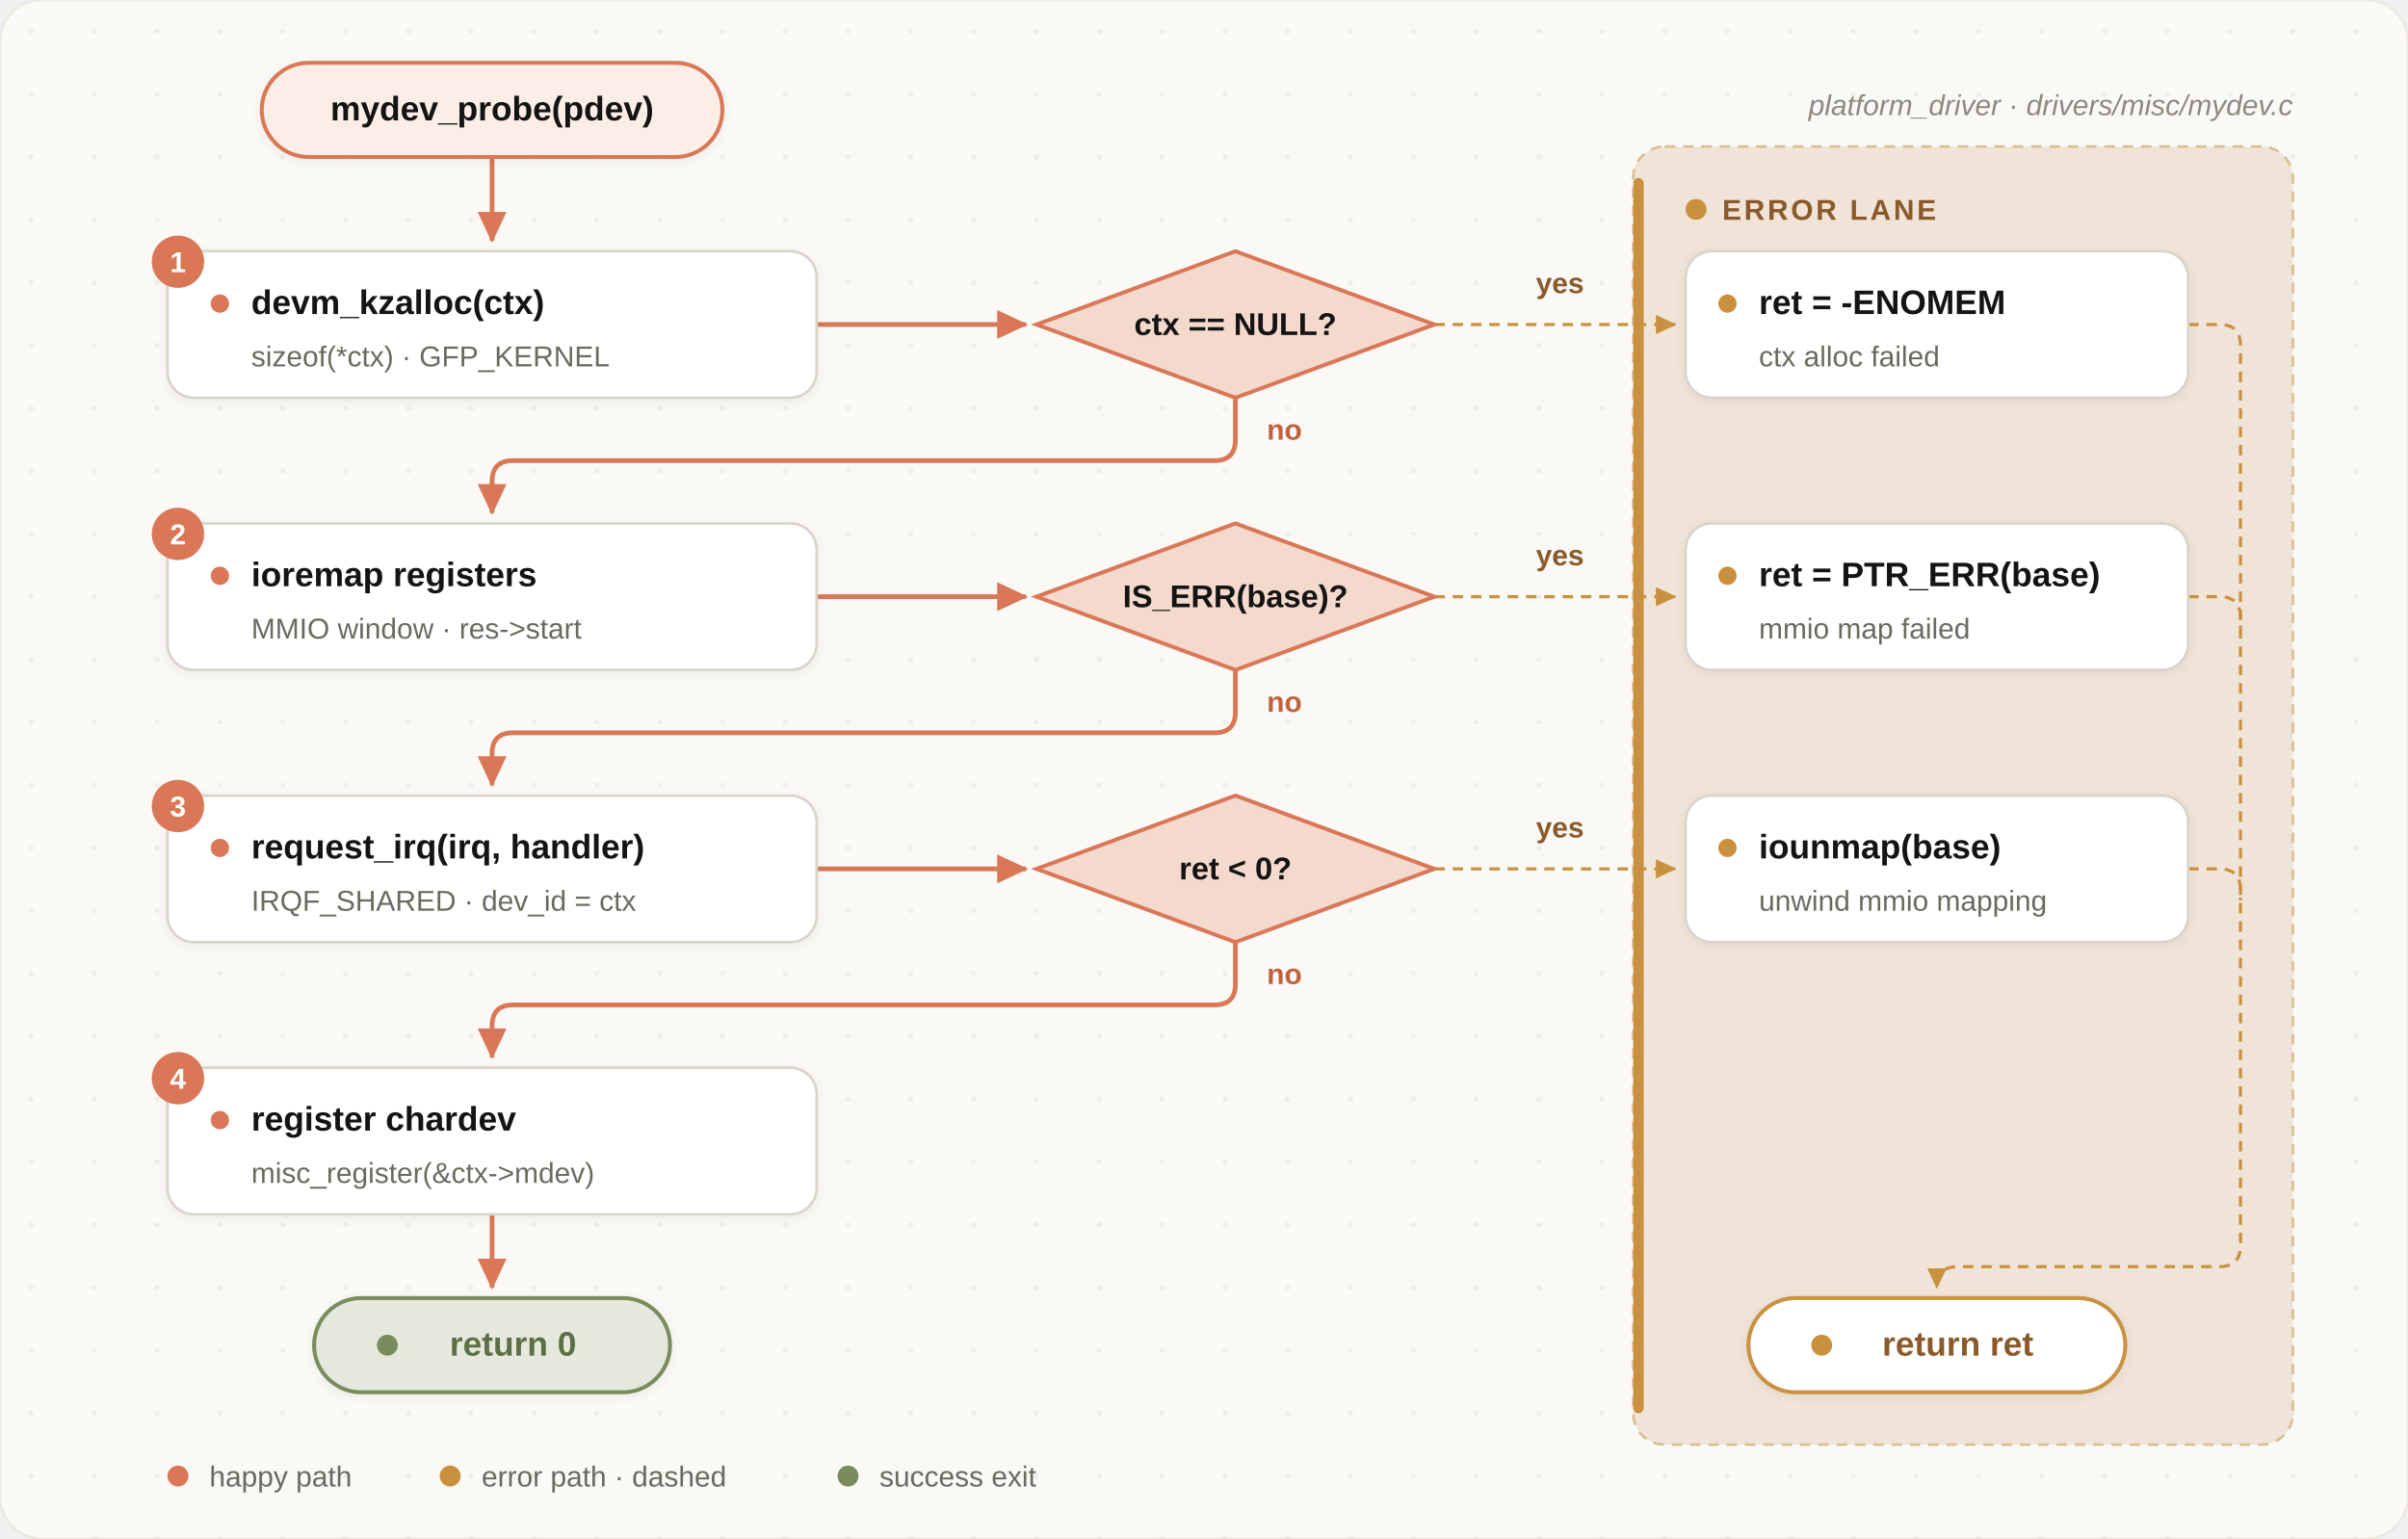
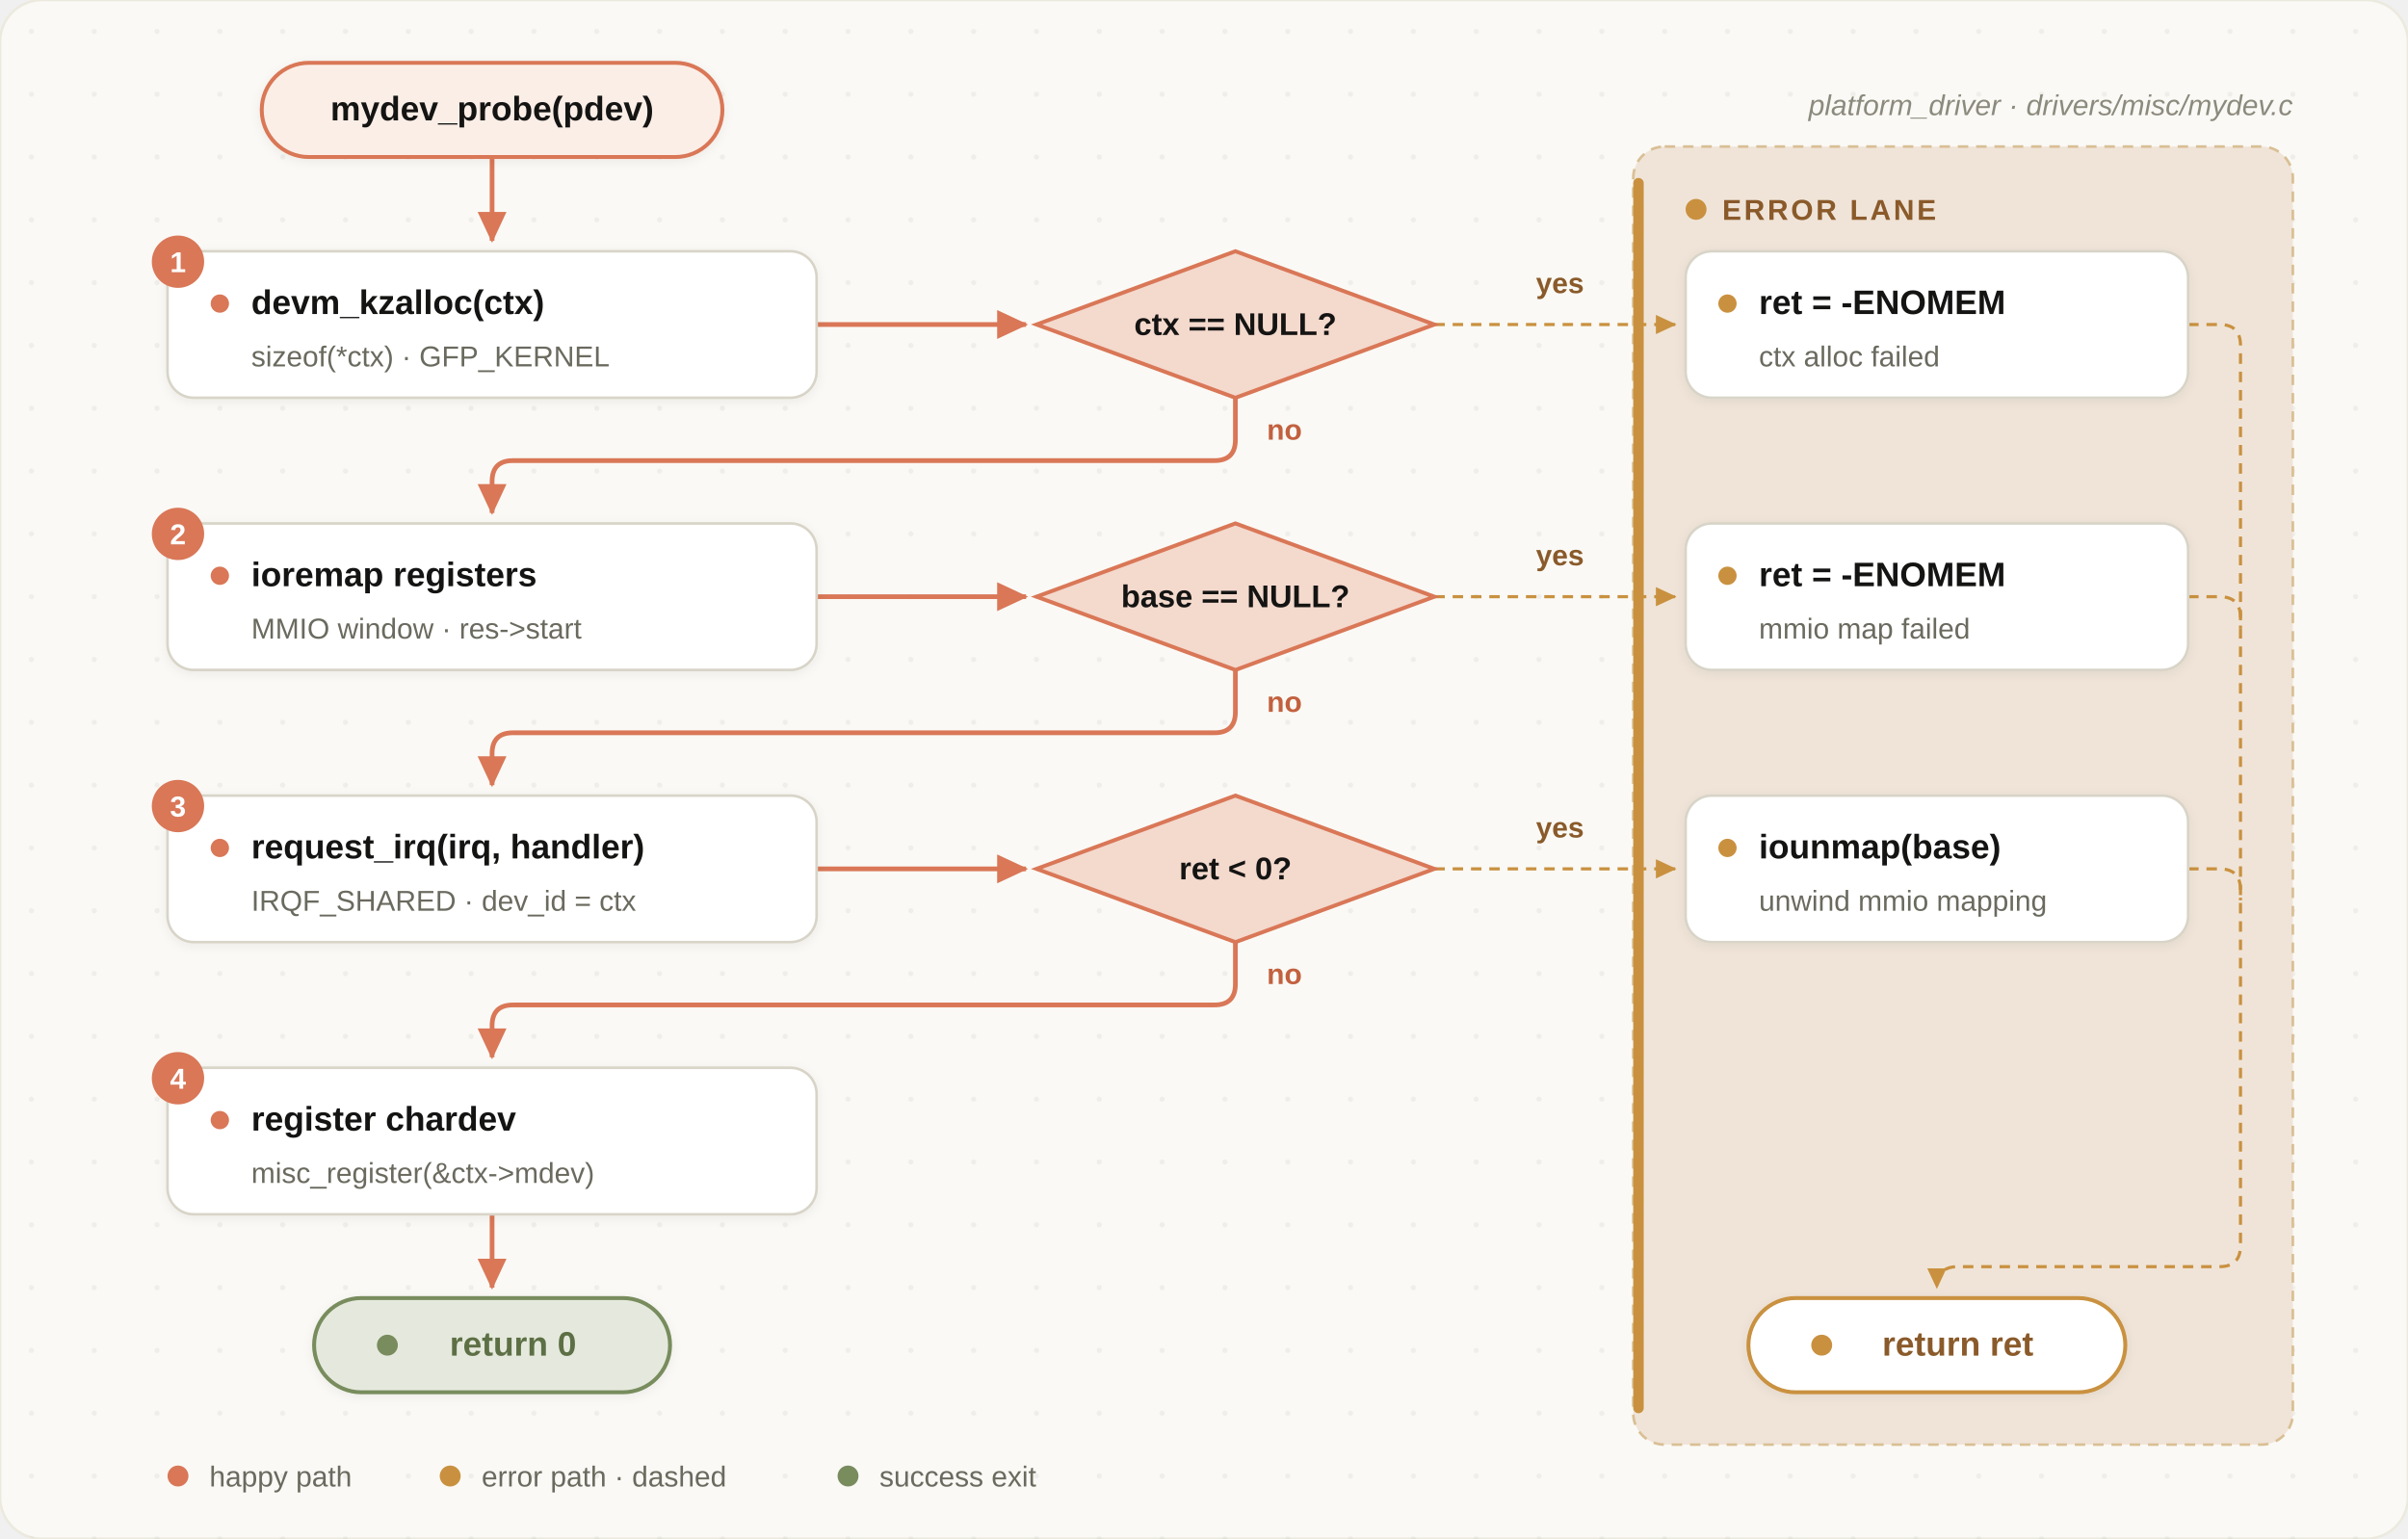
- <svg xmlns="http://www.w3.org/2000/svg" viewBox="0 0 920 588" role="img" aria-label="Kernel driver probe flowchart: mydev_probe happy path through devm_kzalloc, ioremap, request_irq and chardev registration, with a gold error lane collecting -ENOMEM, PTR_ERR and iounmap cleanup into a shared return ret exit" font-family="Poppins, 'Noto Sans SC', 'Helvetica Neue', Arial, sans-serif">
+ <svg xmlns="http://www.w3.org/2000/svg" viewBox="0 0 920 588" role="img" aria-label="Kernel driver probe flowchart: mydev_probe happy path through devm_kzalloc, ioremap, request_irq and chardev registration, with a gold error lane collecting -ENOMEM errors and iounmap cleanup into a shared return ret exit" font-family="Poppins, 'Noto Sans SC', 'Helvetica Neue', Arial, sans-serif">
  <defs>
    <pattern id="ffc-dots" width="24" height="24" patternUnits="userSpaceOnUse">
      <circle cx="12" cy="12" r="1" fill="#141413" opacity="0.05" />
    </pattern>
    <filter id="ffc-sh" x="-20%" y="-20%" width="140%" height="140%">
      <feDropShadow dx="0" dy="1" stdDeviation="2" flood-color="#141413" flood-opacity="0.06" />
    </filter>
    <marker id="ffc-arrO" viewBox="0 0 8 8" refX="7" refY="4" markerWidth="7" markerHeight="7" orient="auto-start-reverse">
      <path d="M0,0.5 L7.5,4 L0,7.5 Z" fill="#d97757" />
    </marker>
    <marker id="ffc-arrG" viewBox="0 0 8 8" refX="7" refY="4" markerWidth="7" markerHeight="7" orient="auto-start-reverse">
      <path d="M0,0.5 L7.5,4 L0,7.5 Z" fill="#c9913f" />
    </marker>
  </defs>
  <rect x="0" y="0" width="920" height="588" rx="16" fill="#faf9f5" stroke="#eceadf" />
  <rect x="0" y="0" width="920" height="588" rx="16" fill="url(#ffc-dots)" />
  <rect x="624" y="56" width="252" height="496" rx="12" fill="#f0e4d8" stroke="#d9bf94" stroke-dasharray="4 3" />
  <rect x="624" y="68" width="4" height="472" rx="2" fill="#c9913f" />
  <g fill="none" stroke="#d97757" stroke-width="1.8">
    <line x1="188" y1="60" x2="188" y2="92" marker-end="url(#ffc-arrO)" />
    <line x1="312" y1="124" x2="392" y2="124" marker-end="url(#ffc-arrO)" />
    <path d="M472,152 V168 Q472,176 464,176 H196 Q188,176 188,184 V196" marker-end="url(#ffc-arrO)" />
    <line x1="312" y1="228" x2="392" y2="228" marker-end="url(#ffc-arrO)" />
    <path d="M472,256 V272 Q472,280 464,280 H196 Q188,280 188,288 V300" marker-end="url(#ffc-arrO)" />
    <line x1="312" y1="332" x2="392" y2="332" marker-end="url(#ffc-arrO)" />
    <path d="M472,360 V376 Q472,384 464,384 H196 Q188,384 188,392 V404" marker-end="url(#ffc-arrO)" />
    <line x1="188" y1="464" x2="188" y2="492" marker-end="url(#ffc-arrO)" />
  </g>
  <g fill="none" stroke="#c9913f" stroke-width="1.2" stroke-dasharray="4 3">
    <line x1="548" y1="124" x2="640" y2="124" marker-end="url(#ffc-arrG)" />
    <line x1="548" y1="228" x2="640" y2="228" marker-end="url(#ffc-arrG)" />
    <line x1="548" y1="332" x2="640" y2="332" marker-end="url(#ffc-arrG)" />
    <path d="M836,124 H848 Q856,124 856,132 V476 Q856,484 848,484 H748 Q740,484 740,492" marker-end="url(#ffc-arrG)" />
    <path d="M836,228 H848 Q856,228 856,236 V240" />
    <path d="M836,332 H848 Q856,332 856,340 V344" />
  </g>
  <rect x="100" y="24" width="176" height="36" rx="18" fill="#fbeee7" stroke="#d97757" stroke-width="1.5" filter="url(#ffc-sh)" />
  <g filter="url(#ffc-sh)">
    <rect x="64" y="96" width="248" height="56" rx="10" fill="#ffffff" stroke="#d8d4c8" />
    <rect x="64" y="200" width="248" height="56" rx="10" fill="#ffffff" stroke="#d8d4c8" />
    <rect x="64" y="304" width="248" height="56" rx="10" fill="#ffffff" stroke="#d8d4c8" />
    <rect x="64" y="408" width="248" height="56" rx="10" fill="#ffffff" stroke="#d8d4c8" />
  </g>
  <g fill="#f4d9cd" stroke="#d97757" stroke-width="1.5">
    <path d="M472,96 L548,124 L472,152 L396,124 Z" />
    <path d="M472,200 L548,228 L472,256 L396,228 Z" />
    <path d="M472,304 L548,332 L472,360 L396,332 Z" />
  </g>
  <g filter="url(#ffc-sh)">
    <rect x="644" y="96" width="192" height="56" rx="10" fill="#ffffff" stroke="#d8d4c8" />
    <rect x="644" y="200" width="192" height="56" rx="10" fill="#ffffff" stroke="#d8d4c8" />
    <rect x="644" y="304" width="192" height="56" rx="10" fill="#ffffff" stroke="#d8d4c8" />
  </g>
  <rect x="120" y="496" width="136" height="36" rx="18" fill="#e5e9dd" stroke="#788c5d" stroke-width="1.5" filter="url(#ffc-sh)" />
  <rect x="668" y="496" width="144" height="36" rx="18" fill="#ffffff" stroke="#c9913f" stroke-width="1.5" filter="url(#ffc-sh)" />
  <g font-size="11" font-weight="600" text-anchor="middle">
    <circle cx="68" cy="100" r="10" fill="#d97757" />
    <text x="68" y="104" fill="#ffffff">1</text>
    <circle cx="68" cy="204" r="10" fill="#d97757" />
    <text x="68" y="208" fill="#ffffff">2</text>
    <circle cx="68" cy="308" r="10" fill="#d97757" />
    <text x="68" y="312" fill="#ffffff">3</text>
    <circle cx="68" cy="412" r="10" fill="#d97757" />
    <text x="68" y="416" fill="#ffffff">4</text>
  </g>
  <g fill="#d97757">
    <circle cx="84" cy="116" r="3.5" />
    <circle cx="84" cy="220" r="3.5" />
    <circle cx="84" cy="324" r="3.5" />
    <circle cx="84" cy="428" r="3.5" />
  </g>
  <g fill="#c9913f">
    <circle cx="660" cy="116" r="3.5" />
    <circle cx="660" cy="220" r="3.5" />
    <circle cx="660" cy="324" r="3.5" />
    <circle cx="696" cy="514" r="4" />
  </g>
  <circle cx="148" cy="514" r="4" fill="#788c5d" />
  <circle cx="648" cy="80" r="4" fill="#c9913f" />
  <text x="188" y="46" font-size="13" font-weight="600" fill="#141413" text-anchor="middle">mydev_probe(pdev)</text>
  <text x="96" y="120" font-size="13" font-weight="600" fill="#141413">devm_kzalloc(ctx)</text>
  <text x="96" y="140" font-size="11" fill="#6b6a5f">sizeof(*ctx) · GFP_KERNEL</text>
  <text x="96" y="224" font-size="13" font-weight="600" fill="#141413">ioremap registers</text>
  <text x="96" y="244" font-size="11" fill="#6b6a5f">MMIO window · res-&gt;start</text>
  <text x="96" y="328" font-size="13" font-weight="600" fill="#141413">request_irq(irq, handler)</text>
  <text x="96" y="348" font-size="11" fill="#6b6a5f">IRQF_SHARED · dev_id = ctx</text>
  <text x="96" y="432" font-size="13" font-weight="600" fill="#141413">register chardev</text>
  <text x="96" y="452" font-size="11" fill="#6b6a5f">misc_register(&amp;ctx-&gt;mdev)</text>
  <g font-size="12" font-weight="600" fill="#141413" text-anchor="middle">
    <text x="472" y="128">ctx == NULL?</text>
-     <text x="472" y="232">IS_ERR(base)?</text>
+     <text x="472" y="232">base == NULL?</text>
    <text x="472" y="336">ret &lt; 0?</text>
  </g>
  <g font-size="11" font-weight="600">
    <text x="596" y="112" fill="#8a5a2a" text-anchor="middle">yes</text>
    <text x="596" y="216" fill="#8a5a2a" text-anchor="middle">yes</text>
    <text x="596" y="320" fill="#8a5a2a" text-anchor="middle">yes</text>
    <text x="484" y="168" fill="#c2613f">no</text>
    <text x="484" y="272" fill="#c2613f">no</text>
    <text x="484" y="376" fill="#c2613f">no</text>
  </g>
  <text x="658" y="84" font-size="11" font-weight="600" fill="#8a5a2a" letter-spacing="1">ERROR LANE</text>
  <text x="672" y="120" font-size="13" font-weight="600" fill="#141413">ret = -ENOMEM</text>
  <text x="672" y="140" font-size="11" fill="#6b6a5f">ctx alloc failed</text>
-   <text x="672" y="224" font-size="13" font-weight="600" fill="#141413">ret = PTR_ERR(base)</text>
+   <text x="672" y="224" font-size="13" font-weight="600" fill="#141413">ret = -ENOMEM</text>
  <text x="672" y="244" font-size="11" fill="#6b6a5f">mmio map failed</text>
  <text x="672" y="328" font-size="13" font-weight="600" fill="#141413">iounmap(base)</text>
  <text x="672" y="348" font-size="11" fill="#6b6a5f">unwind mmio mapping</text>
  <text x="196" y="518" font-size="13" font-weight="600" fill="#5d7045" text-anchor="middle">return 0</text>
  <text x="748" y="518" font-size="13" font-weight="600" fill="#8a5a2a" text-anchor="middle">return ret</text>
  <text x="876" y="44" font-size="11" font-style="italic" fill="#8c8a7d" text-anchor="end">platform_driver · drivers/misc/mydev.c</text>
  <circle cx="68" cy="564" r="4" fill="#d97757" />
  <text x="80" y="568" font-size="11" fill="#6b6a5f">happy path</text>
  <circle cx="172" cy="564" r="4" fill="#c9913f" />
  <text x="184" y="568" font-size="11" fill="#6b6a5f">error path · dashed</text>
  <circle cx="324" cy="564" r="4" fill="#788c5d" />
  <text x="336" y="568" font-size="11" fill="#6b6a5f">success exit</text>
</svg>
